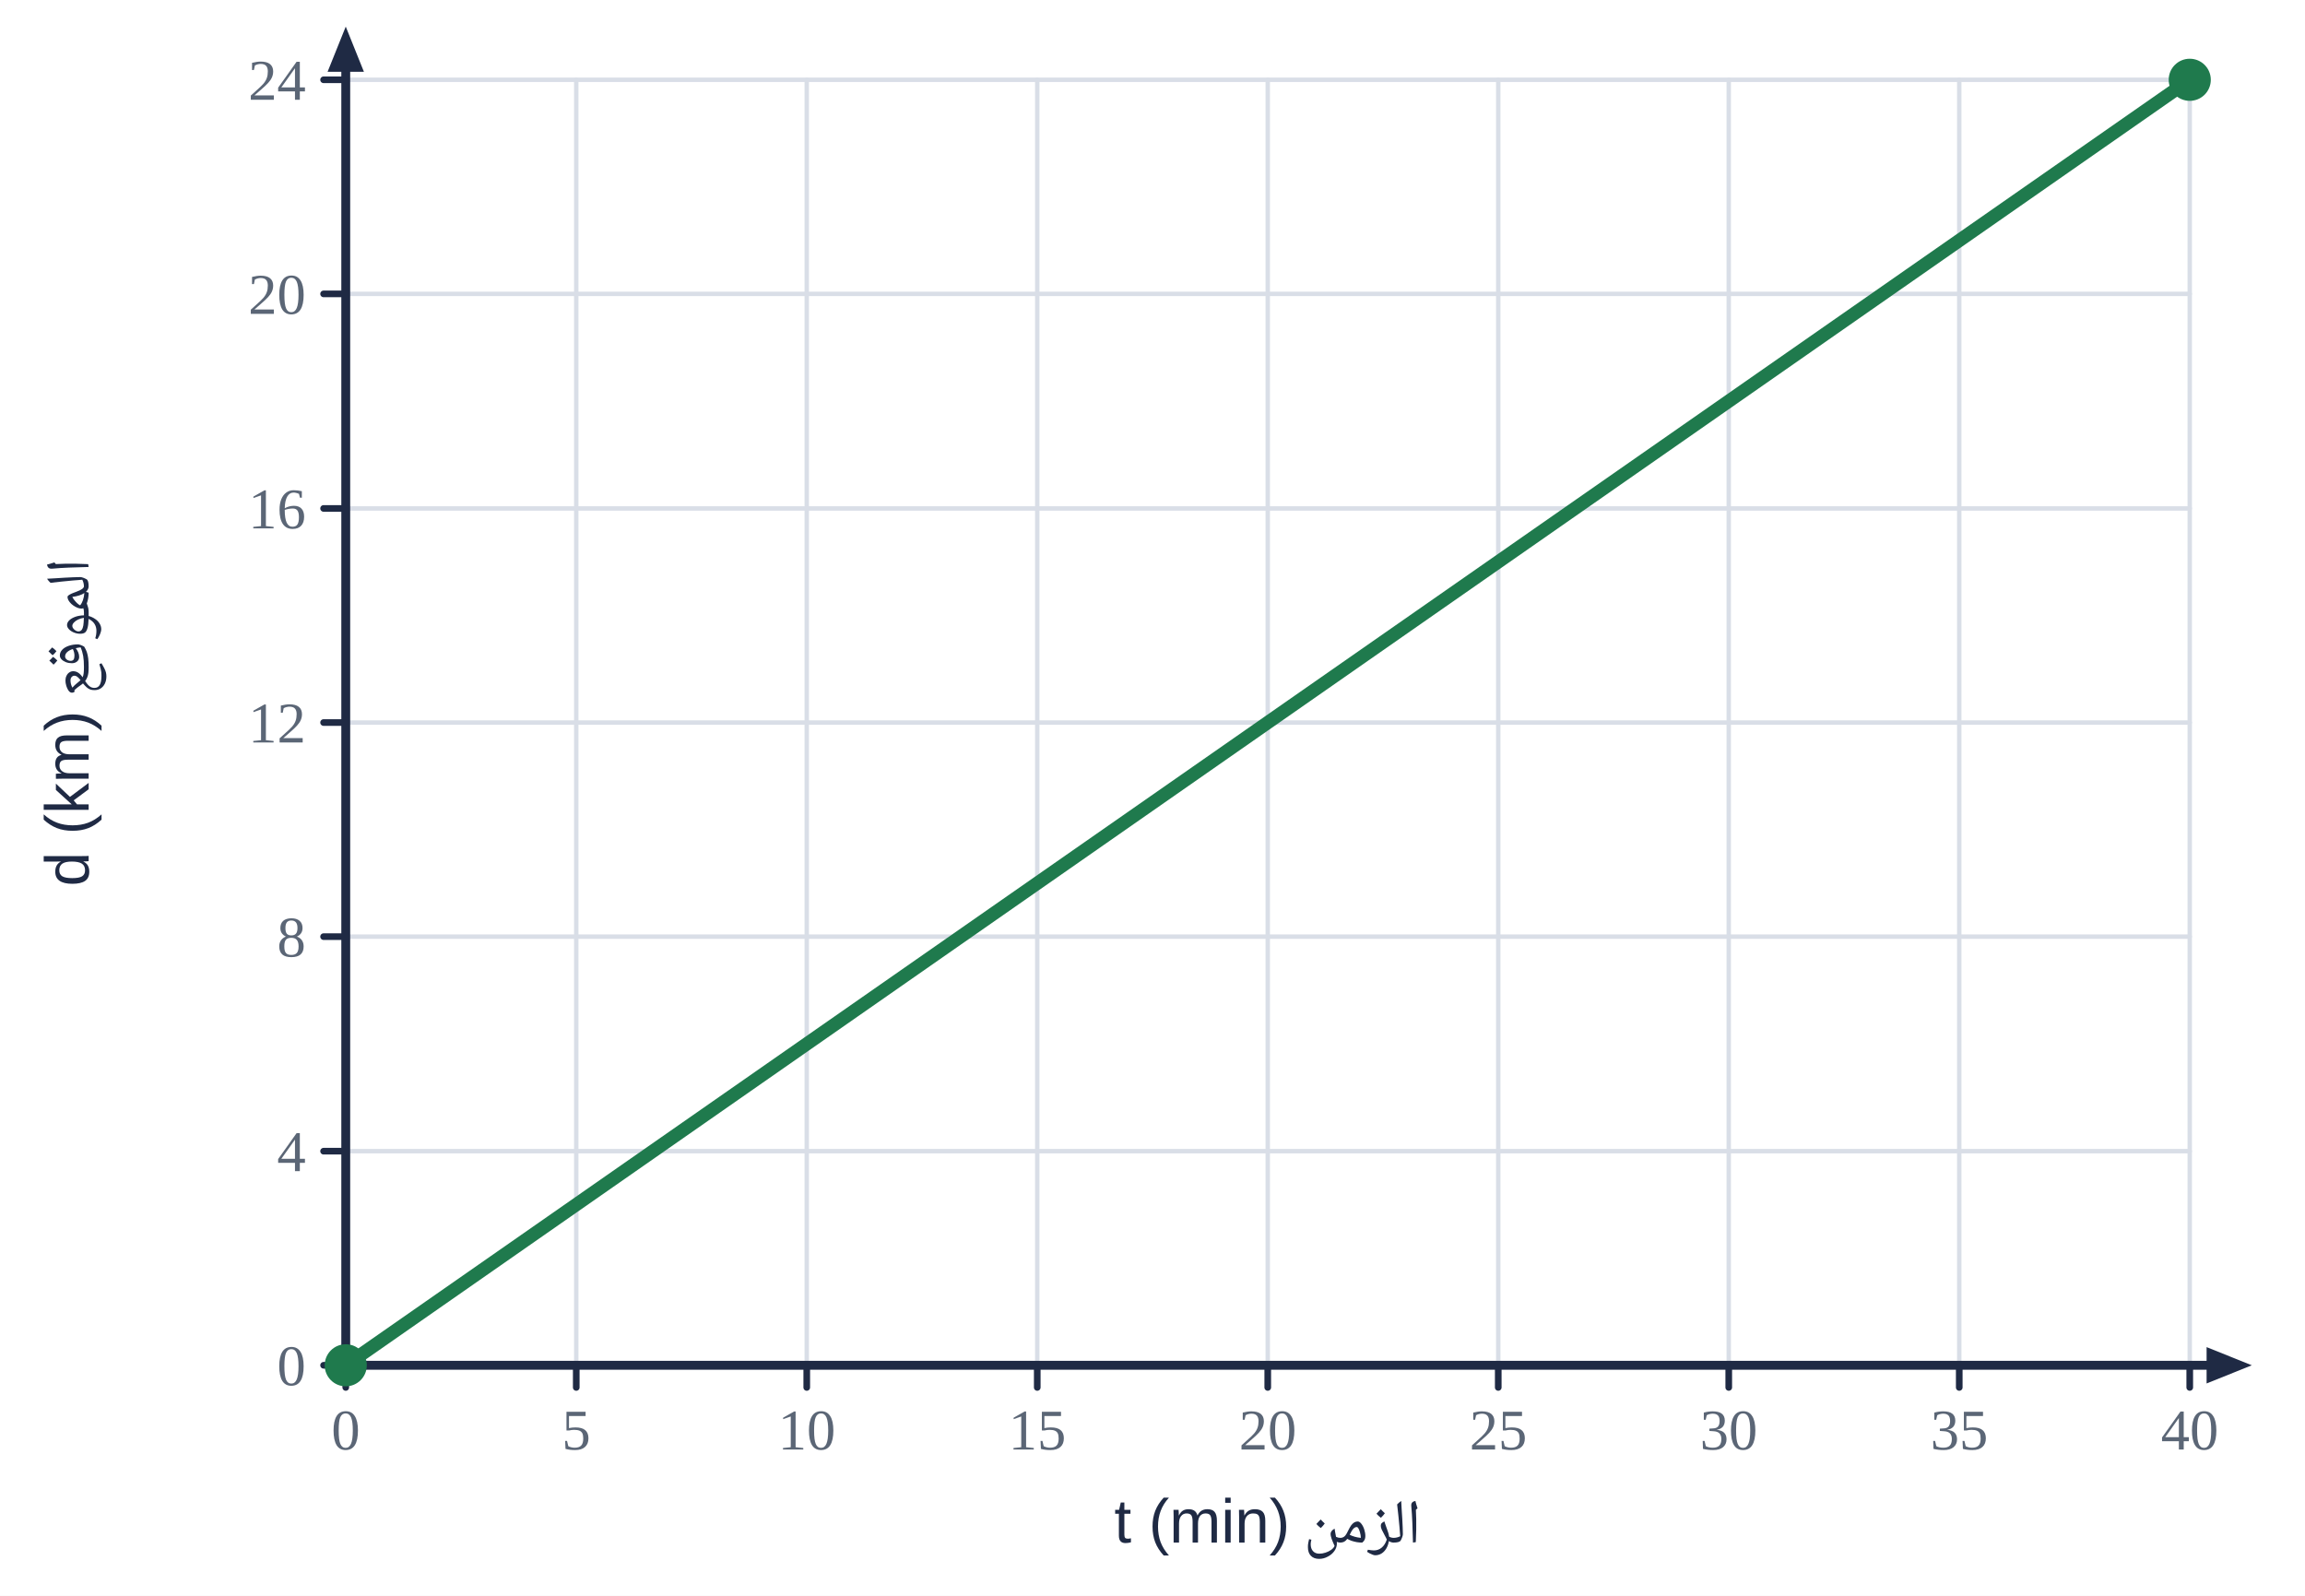
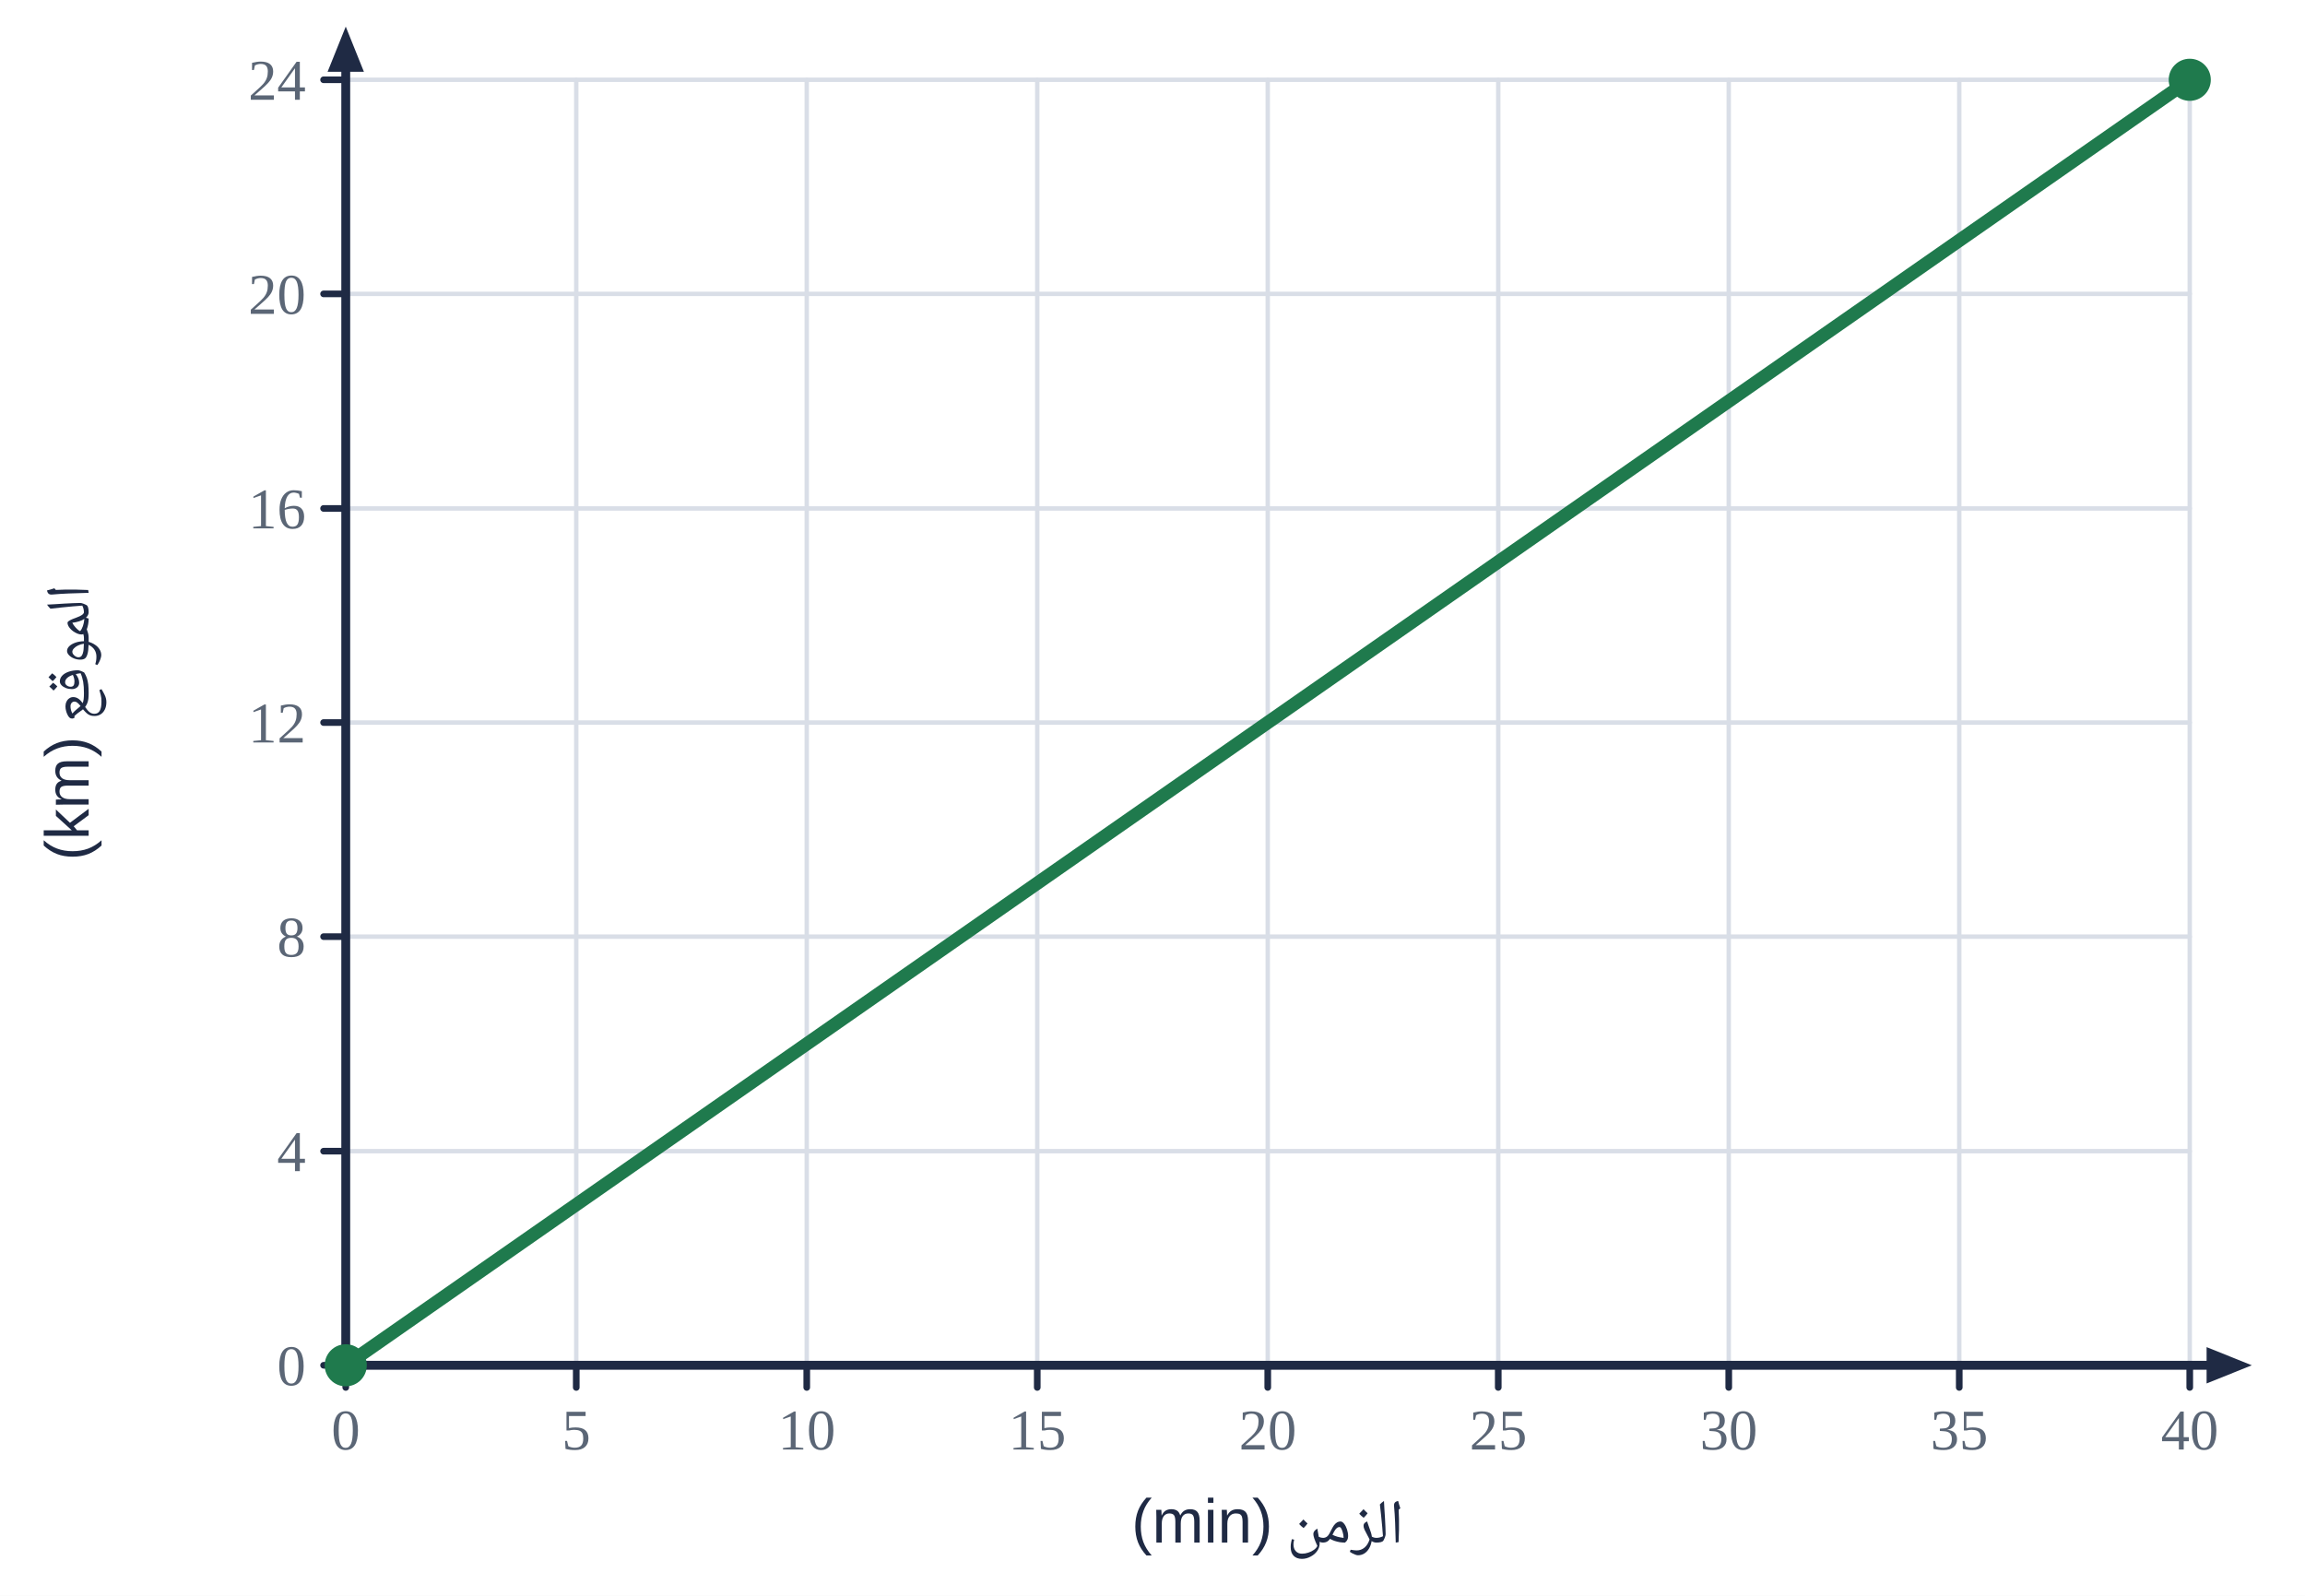
<svg xmlns="http://www.w3.org/2000/svg" viewBox="0 0 520 360" width="520" height="360">
  <rect width="520" height="360" fill="#fff" />
  <line x1="78.0" y1="18.0" x2="78.0" y2="308.0" stroke="#d9dee7" stroke-width="1" stroke-linecap="round" />
  <line x1="130.0" y1="18.0" x2="130.0" y2="308.0" stroke="#d9dee7" stroke-width="1" stroke-linecap="round" />
  <line x1="182.0" y1="18.0" x2="182.0" y2="308.0" stroke="#d9dee7" stroke-width="1" stroke-linecap="round" />
  <line x1="234.0" y1="18.0" x2="234.0" y2="308.0" stroke="#d9dee7" stroke-width="1" stroke-linecap="round" />
  <line x1="286.0" y1="18.0" x2="286.0" y2="308.0" stroke="#d9dee7" stroke-width="1" stroke-linecap="round" />
  <line x1="338.0" y1="18.0" x2="338.0" y2="308.0" stroke="#d9dee7" stroke-width="1" stroke-linecap="round" />
  <line x1="390.0" y1="18.0" x2="390.0" y2="308.0" stroke="#d9dee7" stroke-width="1" stroke-linecap="round" />
  <line x1="442.0" y1="18.0" x2="442.0" y2="308.0" stroke="#d9dee7" stroke-width="1" stroke-linecap="round" />
  <line x1="494.0" y1="18.0" x2="494.0" y2="308.0" stroke="#d9dee7" stroke-width="1" stroke-linecap="round" />
  <line x1="78.0" y1="308.0" x2="494.0" y2="308.0" stroke="#d9dee7" stroke-width="1" stroke-linecap="round" />
  <line x1="78.0" y1="259.7" x2="494.0" y2="259.7" stroke="#d9dee7" stroke-width="1" stroke-linecap="round" />
  <line x1="78.0" y1="211.3" x2="494.0" y2="211.3" stroke="#d9dee7" stroke-width="1" stroke-linecap="round" />
  <line x1="78.0" y1="163.0" x2="494.0" y2="163.0" stroke="#d9dee7" stroke-width="1" stroke-linecap="round" />
  <line x1="78.0" y1="114.7" x2="494.0" y2="114.7" stroke="#d9dee7" stroke-width="1" stroke-linecap="round" />
  <line x1="78.0" y1="66.3" x2="494.0" y2="66.3" stroke="#d9dee7" stroke-width="1" stroke-linecap="round" />
  <line x1="78.0" y1="18.0" x2="494.0" y2="18.0" stroke="#d9dee7" stroke-width="1" stroke-linecap="round" />
  <line x1="78.0" y1="308.0" x2="501.4" y2="308.0" stroke="#1f2a44" stroke-width="2" stroke-linecap="round" />
  <polygon points="508.0,308.0 497.8,312.1 497.8,303.9" fill="#1f2a44" />
  <line x1="78.0" y1="308.0" x2="78.0" y2="12.6" stroke="#1f2a44" stroke-width="2" stroke-linecap="round" />
  <polygon points="78.0,6.0 82.1,16.2 73.9,16.2" fill="#1f2a44" />
  <line x1="78.0" y1="308.0" x2="78.0" y2="313.0" stroke="#1f2a44" stroke-width="1.5" stroke-linecap="round" />
  <text x="78.0" y="327.0" text-anchor="middle" font-size="13" fill="#5b6676" font-weight="normal" font-family="'Times New Roman',Times,serif">0</text>
  <line x1="130.0" y1="308.0" x2="130.0" y2="313.0" stroke="#1f2a44" stroke-width="1.5" stroke-linecap="round" />
  <text x="130.0" y="327.0" text-anchor="middle" font-size="13" fill="#5b6676" font-weight="normal" font-family="'Times New Roman',Times,serif">5</text>
  <line x1="182.0" y1="308.0" x2="182.0" y2="313.0" stroke="#1f2a44" stroke-width="1.5" stroke-linecap="round" />
  <text x="182.0" y="327.0" text-anchor="middle" font-size="13" fill="#5b6676" font-weight="normal" font-family="'Times New Roman',Times,serif">10</text>
  <line x1="234.0" y1="308.0" x2="234.0" y2="313.0" stroke="#1f2a44" stroke-width="1.5" stroke-linecap="round" />
  <text x="234.0" y="327.0" text-anchor="middle" font-size="13" fill="#5b6676" font-weight="normal" font-family="'Times New Roman',Times,serif">15</text>
  <line x1="286.0" y1="308.0" x2="286.0" y2="313.0" stroke="#1f2a44" stroke-width="1.5" stroke-linecap="round" />
  <text x="286.0" y="327.0" text-anchor="middle" font-size="13" fill="#5b6676" font-weight="normal" font-family="'Times New Roman',Times,serif">20</text>
  <line x1="338.0" y1="308.0" x2="338.0" y2="313.0" stroke="#1f2a44" stroke-width="1.5" stroke-linecap="round" />
  <text x="338.0" y="327.0" text-anchor="middle" font-size="13" fill="#5b6676" font-weight="normal" font-family="'Times New Roman',Times,serif">25</text>
  <line x1="390.0" y1="308.0" x2="390.0" y2="313.0" stroke="#1f2a44" stroke-width="1.5" stroke-linecap="round" />
  <text x="390.0" y="327.0" text-anchor="middle" font-size="13" fill="#5b6676" font-weight="normal" font-family="'Times New Roman',Times,serif">30</text>
  <line x1="442.0" y1="308.0" x2="442.0" y2="313.0" stroke="#1f2a44" stroke-width="1.5" stroke-linecap="round" />
  <text x="442.0" y="327.0" text-anchor="middle" font-size="13" fill="#5b6676" font-weight="normal" font-family="'Times New Roman',Times,serif">35</text>
  <line x1="494.0" y1="308.0" x2="494.0" y2="313.0" stroke="#1f2a44" stroke-width="1.5" stroke-linecap="round" />
  <text x="494.0" y="327.0" text-anchor="middle" font-size="13" fill="#5b6676" font-weight="normal" font-family="'Times New Roman',Times,serif">40</text>
  <line x1="73.0" y1="308.0" x2="78.0" y2="308.0" stroke="#1f2a44" stroke-width="1.5" stroke-linecap="round" />
  <text x="69.0" y="312.5" text-anchor="end" font-size="13" fill="#5b6676" font-weight="normal" font-family="'Times New Roman',Times,serif">0</text>
  <line x1="73.0" y1="259.7" x2="78.0" y2="259.7" stroke="#1f2a44" stroke-width="1.5" stroke-linecap="round" />
  <text x="69.0" y="264.2" text-anchor="end" font-size="13" fill="#5b6676" font-weight="normal" font-family="'Times New Roman',Times,serif">4</text>
  <line x1="73.0" y1="211.3" x2="78.0" y2="211.3" stroke="#1f2a44" stroke-width="1.5" stroke-linecap="round" />
  <text x="69.0" y="215.8" text-anchor="end" font-size="13" fill="#5b6676" font-weight="normal" font-family="'Times New Roman',Times,serif">8</text>
  <line x1="73.0" y1="163.0" x2="78.0" y2="163.0" stroke="#1f2a44" stroke-width="1.5" stroke-linecap="round" />
  <text x="69.0" y="167.5" text-anchor="end" font-size="13" fill="#5b6676" font-weight="normal" font-family="'Times New Roman',Times,serif">12</text>
  <line x1="73.0" y1="114.7" x2="78.0" y2="114.7" stroke="#1f2a44" stroke-width="1.5" stroke-linecap="round" />
  <text x="69.0" y="119.2" text-anchor="end" font-size="13" fill="#5b6676" font-weight="normal" font-family="'Times New Roman',Times,serif">16</text>
  <line x1="73.0" y1="66.3" x2="78.0" y2="66.3" stroke="#1f2a44" stroke-width="1.5" stroke-linecap="round" />
  <text x="69.0" y="70.8" text-anchor="end" font-size="13" fill="#5b6676" font-weight="normal" font-family="'Times New Roman',Times,serif">20</text>
  <line x1="73.0" y1="18.0" x2="78.0" y2="18.0" stroke="#1f2a44" stroke-width="1.5" stroke-linecap="round" />
  <text x="69.0" y="22.5" text-anchor="end" font-size="13" fill="#5b6676" font-weight="normal" font-family="'Times New Roman',Times,serif">24</text>
-   <text x="286.0" y="348.0" text-anchor="middle" font-size="14" fill="#1f2a44" font-weight="normal" font-family="'IBM Plex Sans Arabic','Noto Naskh Arabic',Tahoma,Arial,sans-serif" direction="rtl">الزمن t (min)</text>
-   <text x="20.0" y="163.0" text-anchor="middle" font-size="14" fill="#1f2a44" font-weight="normal" font-family="'IBM Plex Sans Arabic','Noto Naskh Arabic',Tahoma,Arial,sans-serif" direction="rtl" transform="rotate(-90 20 163.0)">الموقع d (km)</text>
+   <text x="286.0" y="348.0" text-anchor="middle" font-size="14" fill="#1f2a44" font-weight="normal" font-family="'IBM Plex Sans Arabic','Noto Naskh Arabic',Tahoma,Arial,sans-serif" direction="rtl">الزمن (min)</text>
+   <text x="20.0" y="163.0" text-anchor="middle" font-size="14" fill="#1f2a44" font-weight="normal" font-family="'IBM Plex Sans Arabic','Noto Naskh Arabic',Tahoma,Arial,sans-serif" direction="rtl" transform="rotate(-90 20 163.0)">الموقع (km)</text>
  <polyline points="78.0,308.0 494.0,18.0" fill="none" stroke="#1f7a4d" stroke-width="3" stroke-linejoin="round" />
  <circle cx="78.0" cy="308.0" r="4" fill="#1f7a4d" stroke="#1f7a4d" stroke-width="1.5" />
  <circle cx="494.0" cy="18.0" r="4" fill="#1f7a4d" stroke="#1f7a4d" stroke-width="1.5" />
</svg>
